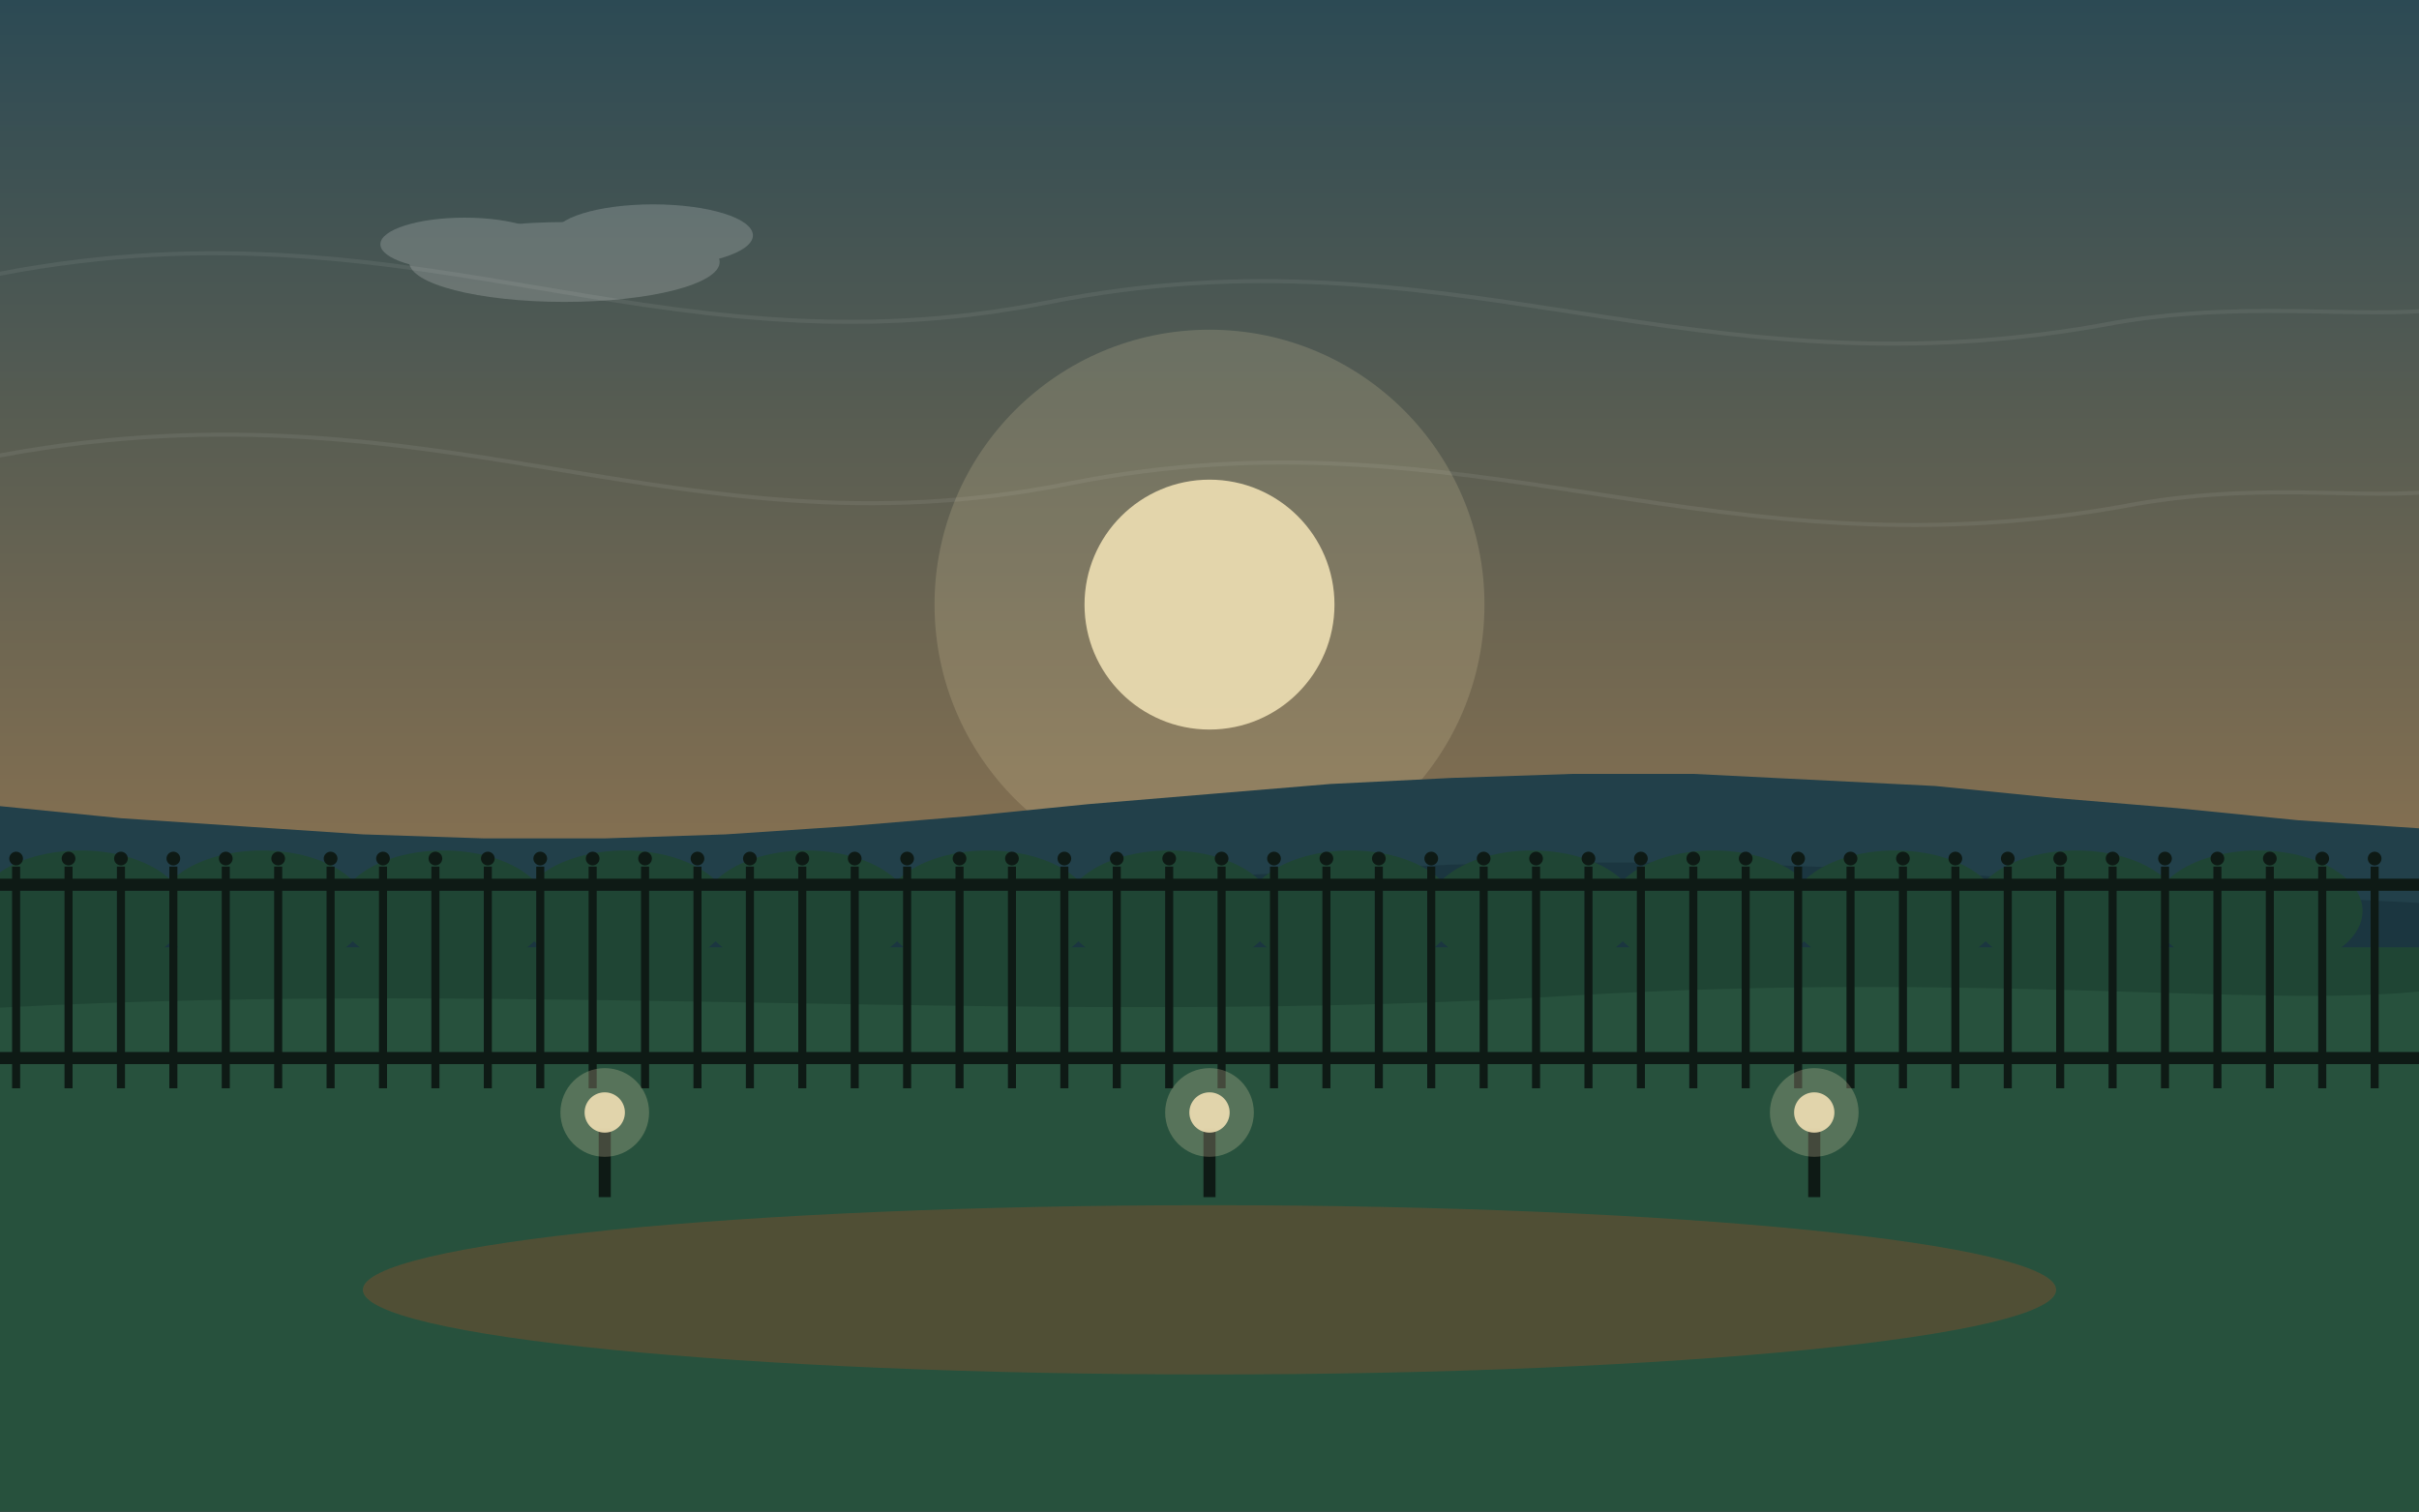
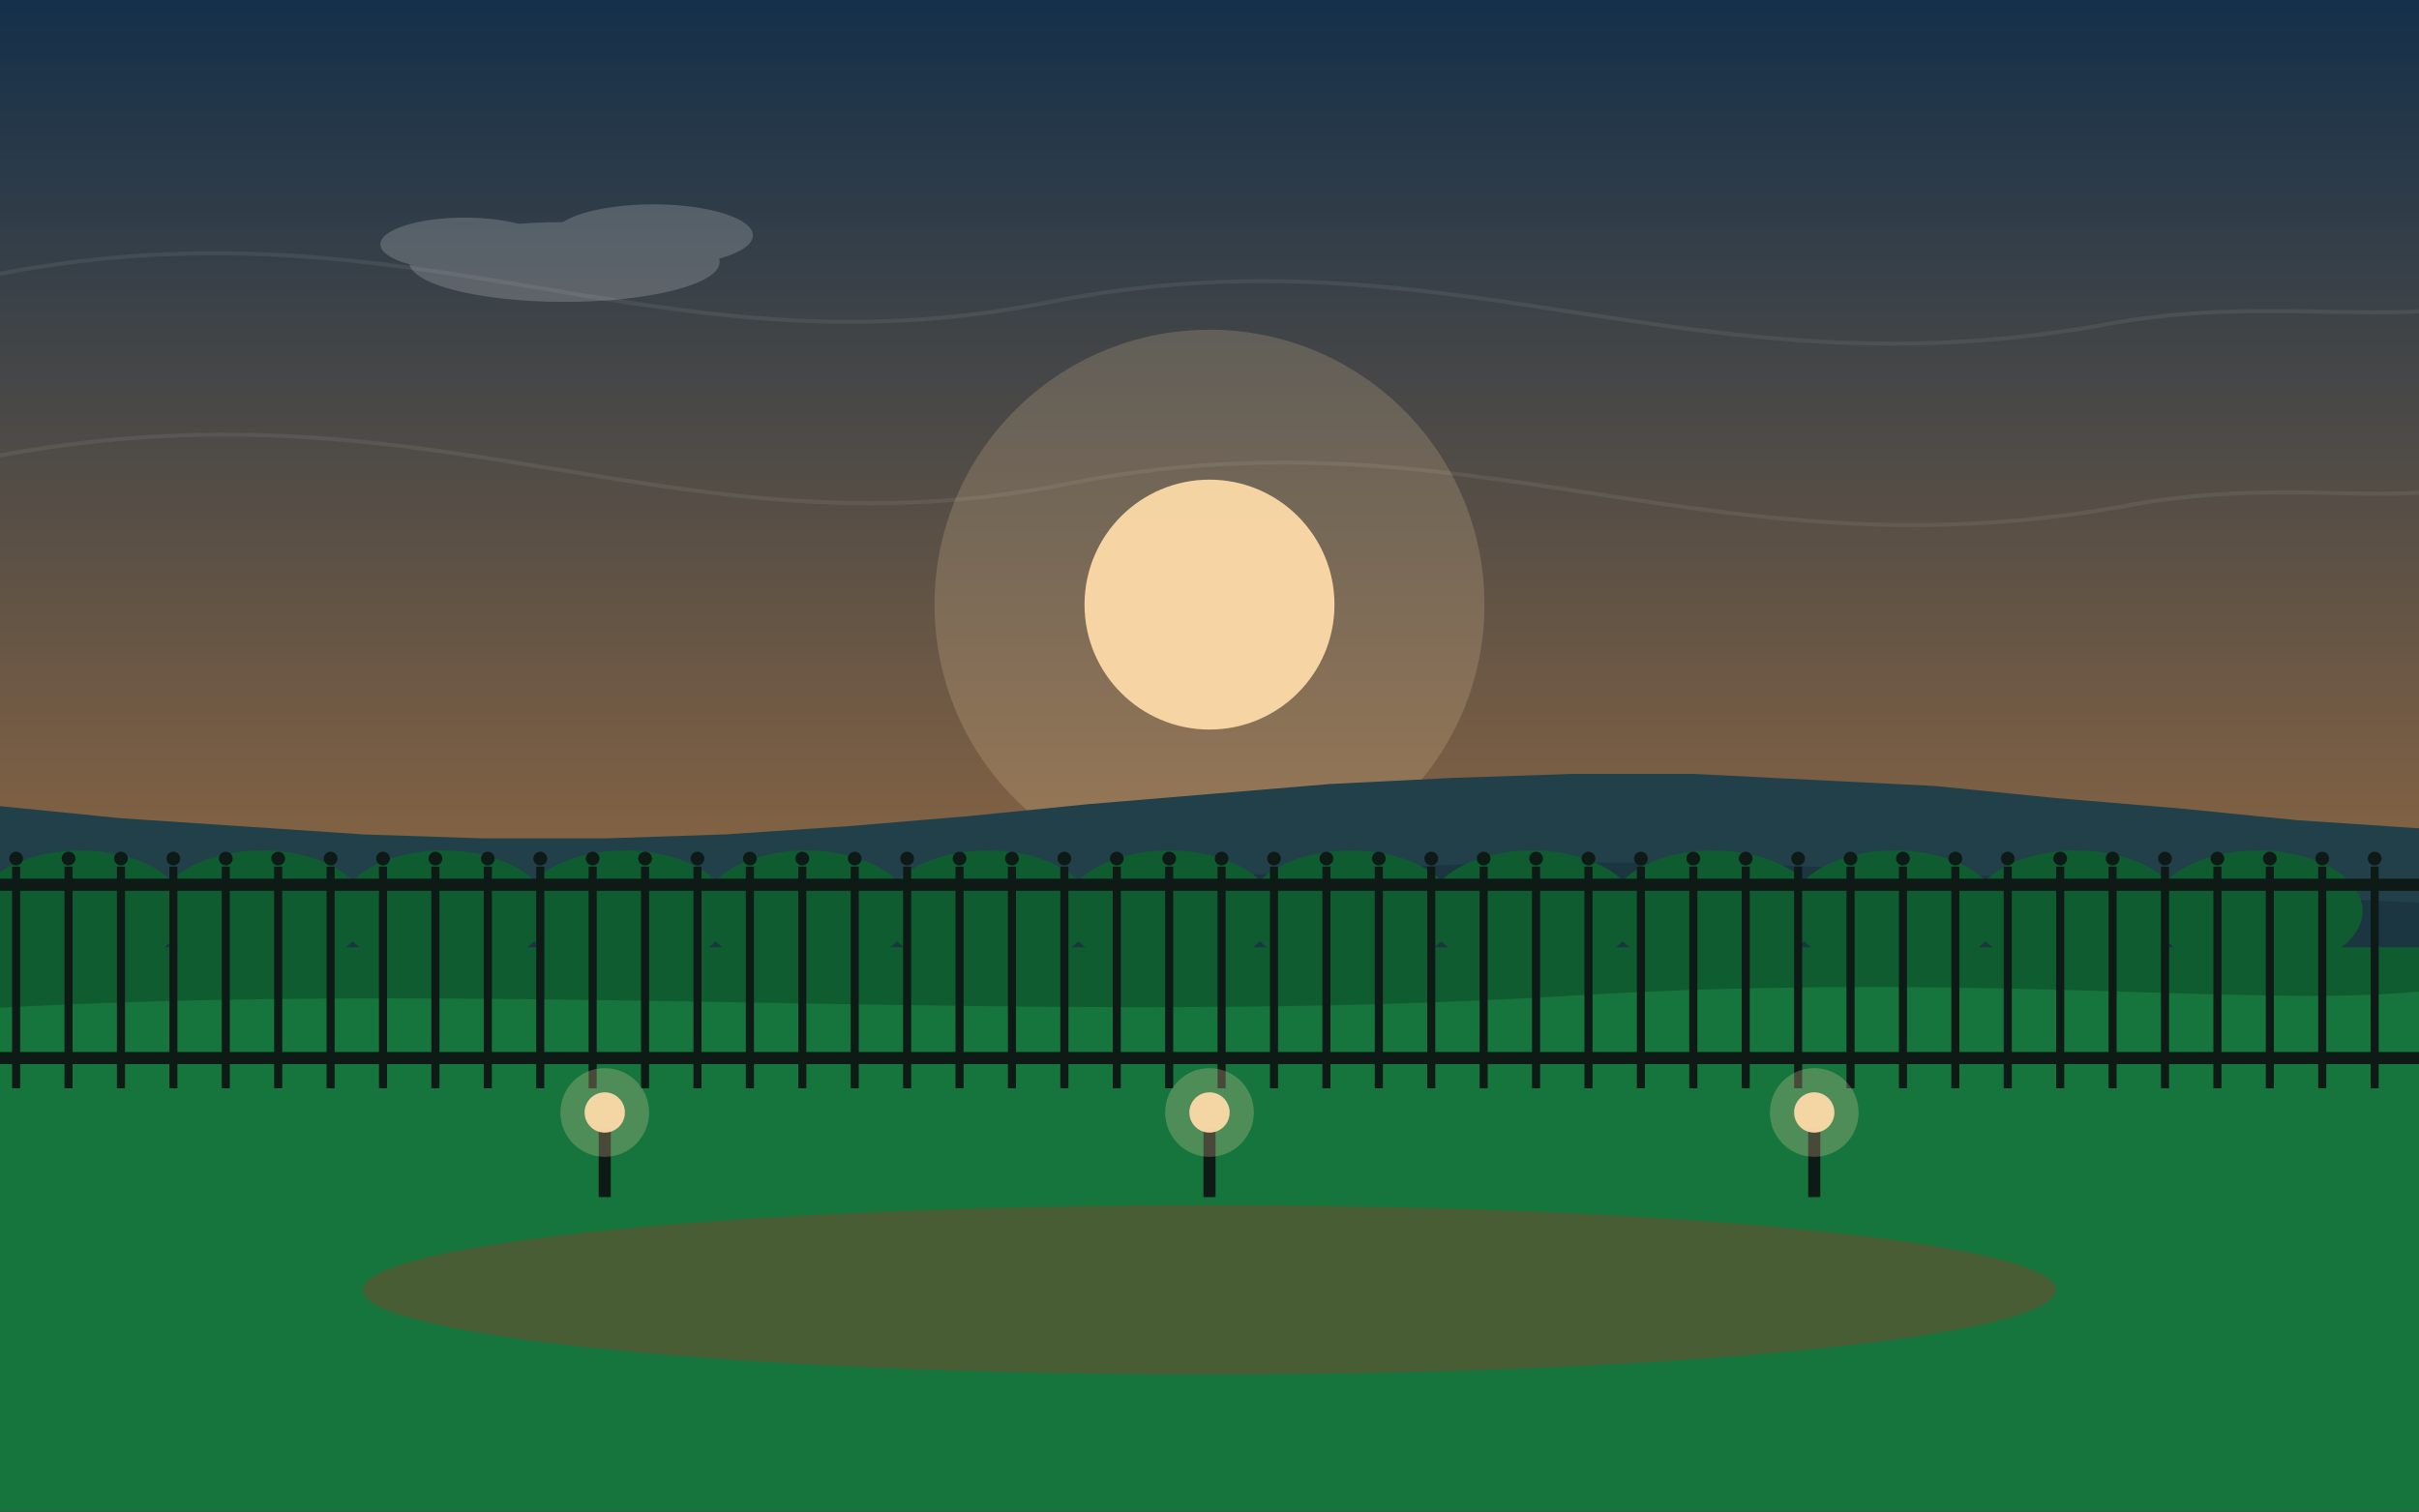
<svg xmlns="http://www.w3.org/2000/svg" viewBox="0 0 1200 750" preserveAspectRatio="xMidYMid slice" role="img">
  <defs>
    <linearGradient id="sky7" x1="0" y1="0" x2="0" y2="1">
-       <stop offset="0" stop-color="#2c4a54" />
-       <stop offset="1" stop-color="#c98d4e" />
+       <stop offset="0" stop-color="#14304a" />
+       <stop offset="1" stop-color="#d98a3e" />
    </linearGradient>
  </defs>
  <rect width="1200" height="750" fill="url(#sky7)" />
-   <circle cx="600" cy="300" r="136.4" fill="#e8d9ae" opacity="0.18" />
-   <circle cx="600" cy="300" r="62" fill="#e8d9ae" opacity="0.95" />
+   <circle cx="600" cy="300" r="136.4" fill="#fcd9a8" opacity="0.18" />
+   <circle cx="600" cy="300" r="62" fill="#fcd9a8" opacity="0.95" />
  <g fill="#fff" opacity="0.18">
    <ellipse cx="280" cy="130" rx="77.0" ry="19.8" />
    <ellipse cx="324.0" cy="116.8" rx="49.5" ry="15.4" />
    <ellipse cx="230.5" cy="121.2" rx="41.8" ry="13.2" />
  </g>
  <path d="M0,750 L0,400 L0,400 L60,406 L120,410 L180,414 L240,416 L300,416 L360,414 L420,410 L480,405 L540,399 L600,394 L660,389 L720,386 L780,384 L840,384 L900,387 L960,390 L1020,396 L1080,401 L1140,407 L1200,411 L1200,400 L1200,750 Z" fill="#22404a" opacity="1.0" />
  <path d="M0,750 L0,440 L0,440 L60,444 L120,448 L180,450 L240,452 L300,452 L360,450 L420,447 L480,444 L540,440 L600,435 L660,432 L720,429 L780,428 L840,428 L900,430 L960,433 L1020,437 L1080,441 L1140,445 L1200,448 L1200,440 L1200,750 Z" fill="#1b3640" opacity="1.0" />
-   <rect x="0" y="470" width="1200" height="280" fill="#1f4534" />
-   <path d="M0,500 C260,486 520,510 780,494 C980,482 1120,500 1200,492 L1200,750 L0,750 Z" fill="#2f5d45" opacity="0.5" />
-   <ellipse cx="40" cy="452" rx="52" ry="30" fill="#1f4534" />
-   <ellipse cx="130" cy="452" rx="52" ry="30" fill="#1f4534" />
-   <ellipse cx="220" cy="452" rx="52" ry="30" fill="#1f4534" />
-   <ellipse cx="310" cy="452" rx="52" ry="30" fill="#1f4534" />
-   <ellipse cx="400" cy="452" rx="52" ry="30" fill="#1f4534" />
-   <ellipse cx="490" cy="452" rx="52" ry="30" fill="#1f4534" />
-   <ellipse cx="580" cy="452" rx="52" ry="30" fill="#1f4534" />
-   <ellipse cx="670" cy="452" rx="52" ry="30" fill="#1f4534" />
-   <ellipse cx="760" cy="452" rx="52" ry="30" fill="#1f4534" />
-   <ellipse cx="850" cy="452" rx="52" ry="30" fill="#1f4534" />
-   <ellipse cx="940" cy="452" rx="52" ry="30" fill="#1f4534" />
-   <ellipse cx="1030" cy="452" rx="52" ry="30" fill="#1f4534" />
-   <ellipse cx="1120" cy="452" rx="52" ry="30" fill="#1f4534" />
+   <rect x="0" y="470" width="1200" height="280" fill="#0f5c30" />
+   <path d="M0,500 C260,486 520,510 780,494 C980,482 1120,500 1200,492 L1200,750 L0,750 Z" fill="#1e8c4a" opacity="0.5" />
+   <ellipse cx="40" cy="452" rx="52" ry="30" fill="#0f5c30" />
+   <ellipse cx="130" cy="452" rx="52" ry="30" fill="#0f5c30" />
+   <ellipse cx="220" cy="452" rx="52" ry="30" fill="#0f5c30" />
+   <ellipse cx="310" cy="452" rx="52" ry="30" fill="#0f5c30" />
+   <ellipse cx="400" cy="452" rx="52" ry="30" fill="#0f5c30" />
+   <ellipse cx="490" cy="452" rx="52" ry="30" fill="#0f5c30" />
+   <ellipse cx="580" cy="452" rx="52" ry="30" fill="#0f5c30" />
+   <ellipse cx="670" cy="452" rx="52" ry="30" fill="#0f5c30" />
+   <ellipse cx="760" cy="452" rx="52" ry="30" fill="#0f5c30" />
+   <ellipse cx="850" cy="452" rx="52" ry="30" fill="#0f5c30" />
+   <ellipse cx="940" cy="452" rx="52" ry="30" fill="#0f5c30" />
+   <ellipse cx="1030" cy="452" rx="52" ry="30" fill="#0f5c30" />
+   <ellipse cx="1120" cy="452" rx="52" ry="30" fill="#0f5c30" />
  <g>
    <rect x="0" y="436" width="1200" height="6" fill="#0e1a15" />
    <rect x="0" y="522" width="1200" height="6" fill="#0e1a15" />
    <rect x="6" y="430" width="4" height="110" fill="#0e1a15" />
    <circle cx="8" cy="426" r="3.4" fill="#0e1a15" />
    <rect x="32" y="430" width="4" height="110" fill="#0e1a15" />
    <circle cx="34" cy="426" r="3.4" fill="#0e1a15" />
    <rect x="58" y="430" width="4" height="110" fill="#0e1a15" />
    <circle cx="60" cy="426" r="3.4" fill="#0e1a15" />
    <rect x="84" y="430" width="4" height="110" fill="#0e1a15" />
    <circle cx="86" cy="426" r="3.4" fill="#0e1a15" />
    <rect x="110" y="430" width="4" height="110" fill="#0e1a15" />
    <circle cx="112" cy="426" r="3.4" fill="#0e1a15" />
    <rect x="136" y="430" width="4" height="110" fill="#0e1a15" />
    <circle cx="138" cy="426" r="3.4" fill="#0e1a15" />
    <rect x="162" y="430" width="4" height="110" fill="#0e1a15" />
    <circle cx="164" cy="426" r="3.4" fill="#0e1a15" />
    <rect x="188" y="430" width="4" height="110" fill="#0e1a15" />
    <circle cx="190" cy="426" r="3.4" fill="#0e1a15" />
    <rect x="214" y="430" width="4" height="110" fill="#0e1a15" />
    <circle cx="216" cy="426" r="3.4" fill="#0e1a15" />
    <rect x="240" y="430" width="4" height="110" fill="#0e1a15" />
    <circle cx="242" cy="426" r="3.4" fill="#0e1a15" />
    <rect x="266" y="430" width="4" height="110" fill="#0e1a15" />
    <circle cx="268" cy="426" r="3.4" fill="#0e1a15" />
    <rect x="292" y="430" width="4" height="110" fill="#0e1a15" />
    <circle cx="294" cy="426" r="3.4" fill="#0e1a15" />
    <rect x="318" y="430" width="4" height="110" fill="#0e1a15" />
    <circle cx="320" cy="426" r="3.4" fill="#0e1a15" />
    <rect x="344" y="430" width="4" height="110" fill="#0e1a15" />
    <circle cx="346" cy="426" r="3.4" fill="#0e1a15" />
    <rect x="370" y="430" width="4" height="110" fill="#0e1a15" />
    <circle cx="372" cy="426" r="3.4" fill="#0e1a15" />
    <rect x="396" y="430" width="4" height="110" fill="#0e1a15" />
    <circle cx="398" cy="426" r="3.4" fill="#0e1a15" />
    <rect x="422" y="430" width="4" height="110" fill="#0e1a15" />
    <circle cx="424" cy="426" r="3.4" fill="#0e1a15" />
    <rect x="448" y="430" width="4" height="110" fill="#0e1a15" />
    <circle cx="450" cy="426" r="3.4" fill="#0e1a15" />
    <rect x="474" y="430" width="4" height="110" fill="#0e1a15" />
    <circle cx="476" cy="426" r="3.4" fill="#0e1a15" />
    <rect x="500" y="430" width="4" height="110" fill="#0e1a15" />
    <circle cx="502" cy="426" r="3.4" fill="#0e1a15" />
    <rect x="526" y="430" width="4" height="110" fill="#0e1a15" />
    <circle cx="528" cy="426" r="3.4" fill="#0e1a15" />
    <rect x="552" y="430" width="4" height="110" fill="#0e1a15" />
    <circle cx="554" cy="426" r="3.4" fill="#0e1a15" />
    <rect x="578" y="430" width="4" height="110" fill="#0e1a15" />
    <circle cx="580" cy="426" r="3.4" fill="#0e1a15" />
    <rect x="604" y="430" width="4" height="110" fill="#0e1a15" />
    <circle cx="606" cy="426" r="3.4" fill="#0e1a15" />
    <rect x="630" y="430" width="4" height="110" fill="#0e1a15" />
    <circle cx="632" cy="426" r="3.4" fill="#0e1a15" />
    <rect x="656" y="430" width="4" height="110" fill="#0e1a15" />
    <circle cx="658" cy="426" r="3.4" fill="#0e1a15" />
    <rect x="682" y="430" width="4" height="110" fill="#0e1a15" />
    <circle cx="684" cy="426" r="3.4" fill="#0e1a15" />
    <rect x="708" y="430" width="4" height="110" fill="#0e1a15" />
    <circle cx="710" cy="426" r="3.4" fill="#0e1a15" />
    <rect x="734" y="430" width="4" height="110" fill="#0e1a15" />
    <circle cx="736" cy="426" r="3.4" fill="#0e1a15" />
    <rect x="760" y="430" width="4" height="110" fill="#0e1a15" />
    <circle cx="762" cy="426" r="3.4" fill="#0e1a15" />
    <rect x="786" y="430" width="4" height="110" fill="#0e1a15" />
    <circle cx="788" cy="426" r="3.4" fill="#0e1a15" />
    <rect x="812" y="430" width="4" height="110" fill="#0e1a15" />
    <circle cx="814" cy="426" r="3.4" fill="#0e1a15" />
    <rect x="838" y="430" width="4" height="110" fill="#0e1a15" />
    <circle cx="840" cy="426" r="3.4" fill="#0e1a15" />
    <rect x="864" y="430" width="4" height="110" fill="#0e1a15" />
    <circle cx="866" cy="426" r="3.4" fill="#0e1a15" />
    <rect x="890" y="430" width="4" height="110" fill="#0e1a15" />
    <circle cx="892" cy="426" r="3.4" fill="#0e1a15" />
    <rect x="916" y="430" width="4" height="110" fill="#0e1a15" />
    <circle cx="918" cy="426" r="3.4" fill="#0e1a15" />
    <rect x="942" y="430" width="4" height="110" fill="#0e1a15" />
    <circle cx="944" cy="426" r="3.4" fill="#0e1a15" />
    <rect x="968" y="430" width="4" height="110" fill="#0e1a15" />
    <circle cx="970" cy="426" r="3.4" fill="#0e1a15" />
    <rect x="994" y="430" width="4" height="110" fill="#0e1a15" />
    <circle cx="996" cy="426" r="3.4" fill="#0e1a15" />
    <rect x="1020" y="430" width="4" height="110" fill="#0e1a15" />
    <circle cx="1022" cy="426" r="3.4" fill="#0e1a15" />
    <rect x="1046" y="430" width="4" height="110" fill="#0e1a15" />
    <circle cx="1048" cy="426" r="3.4" fill="#0e1a15" />
    <rect x="1072" y="430" width="4" height="110" fill="#0e1a15" />
    <circle cx="1074" cy="426" r="3.4" fill="#0e1a15" />
    <rect x="1098" y="430" width="4" height="110" fill="#0e1a15" />
    <circle cx="1100" cy="426" r="3.4" fill="#0e1a15" />
    <rect x="1124" y="430" width="4" height="110" fill="#0e1a15" />
    <circle cx="1126" cy="426" r="3.4" fill="#0e1a15" />
    <rect x="1150" y="430" width="4" height="110" fill="#0e1a15" />
    <circle cx="1152" cy="426" r="3.4" fill="#0e1a15" />
    <rect x="1176" y="430" width="4" height="110" fill="#0e1a15" />
    <circle cx="1178" cy="426" r="3.4" fill="#0e1a15" />
  </g>
  <ellipse cx="600" cy="640" rx="420" ry="42" fill="#6b4f30" opacity="0.6" />
  <rect x="297" y="560" width="6" height="34" fill="#0e1a15" />
-   <circle cx="300" cy="552" r="10" fill="#e8d9ae" opacity="0.95" />
-   <circle cx="300" cy="552" r="22" fill="#e8d9ae" opacity="0.25" />
+   <circle cx="300" cy="552" r="10" fill="#fcd9a8" opacity="0.95" />
+   <circle cx="300" cy="552" r="22" fill="#fcd9a8" opacity="0.25" />
  <rect x="597" y="560" width="6" height="34" fill="#0e1a15" />
-   <circle cx="600" cy="552" r="10" fill="#e8d9ae" opacity="0.95" />
-   <circle cx="600" cy="552" r="22" fill="#e8d9ae" opacity="0.25" />
+   <circle cx="600" cy="552" r="10" fill="#fcd9a8" opacity="0.95" />
+   <circle cx="600" cy="552" r="22" fill="#fcd9a8" opacity="0.25" />
  <rect x="897" y="560" width="6" height="34" fill="#0e1a15" />
-   <circle cx="900" cy="552" r="10" fill="#e8d9ae" opacity="0.95" />
-   <circle cx="900" cy="552" r="22" fill="#e8d9ae" opacity="0.25" />
+   <circle cx="900" cy="552" r="10" fill="#fcd9a8" opacity="0.95" />
+   <circle cx="900" cy="552" r="22" fill="#fcd9a8" opacity="0.25" />
  <g fill="none" stroke="#ffffff" stroke-width="2" opacity="0.07">
    <path d="M-20,140 C200,90 320,190 520,150 C720,110 840,200 1050,160 C1120,148 1180,160 1220,152" />
    <path d="M-20,230 C210,180 330,280 530,240 C730,200 850,290 1060,250 C1130,238 1180,250 1220,242" />
  </g>
</svg>
